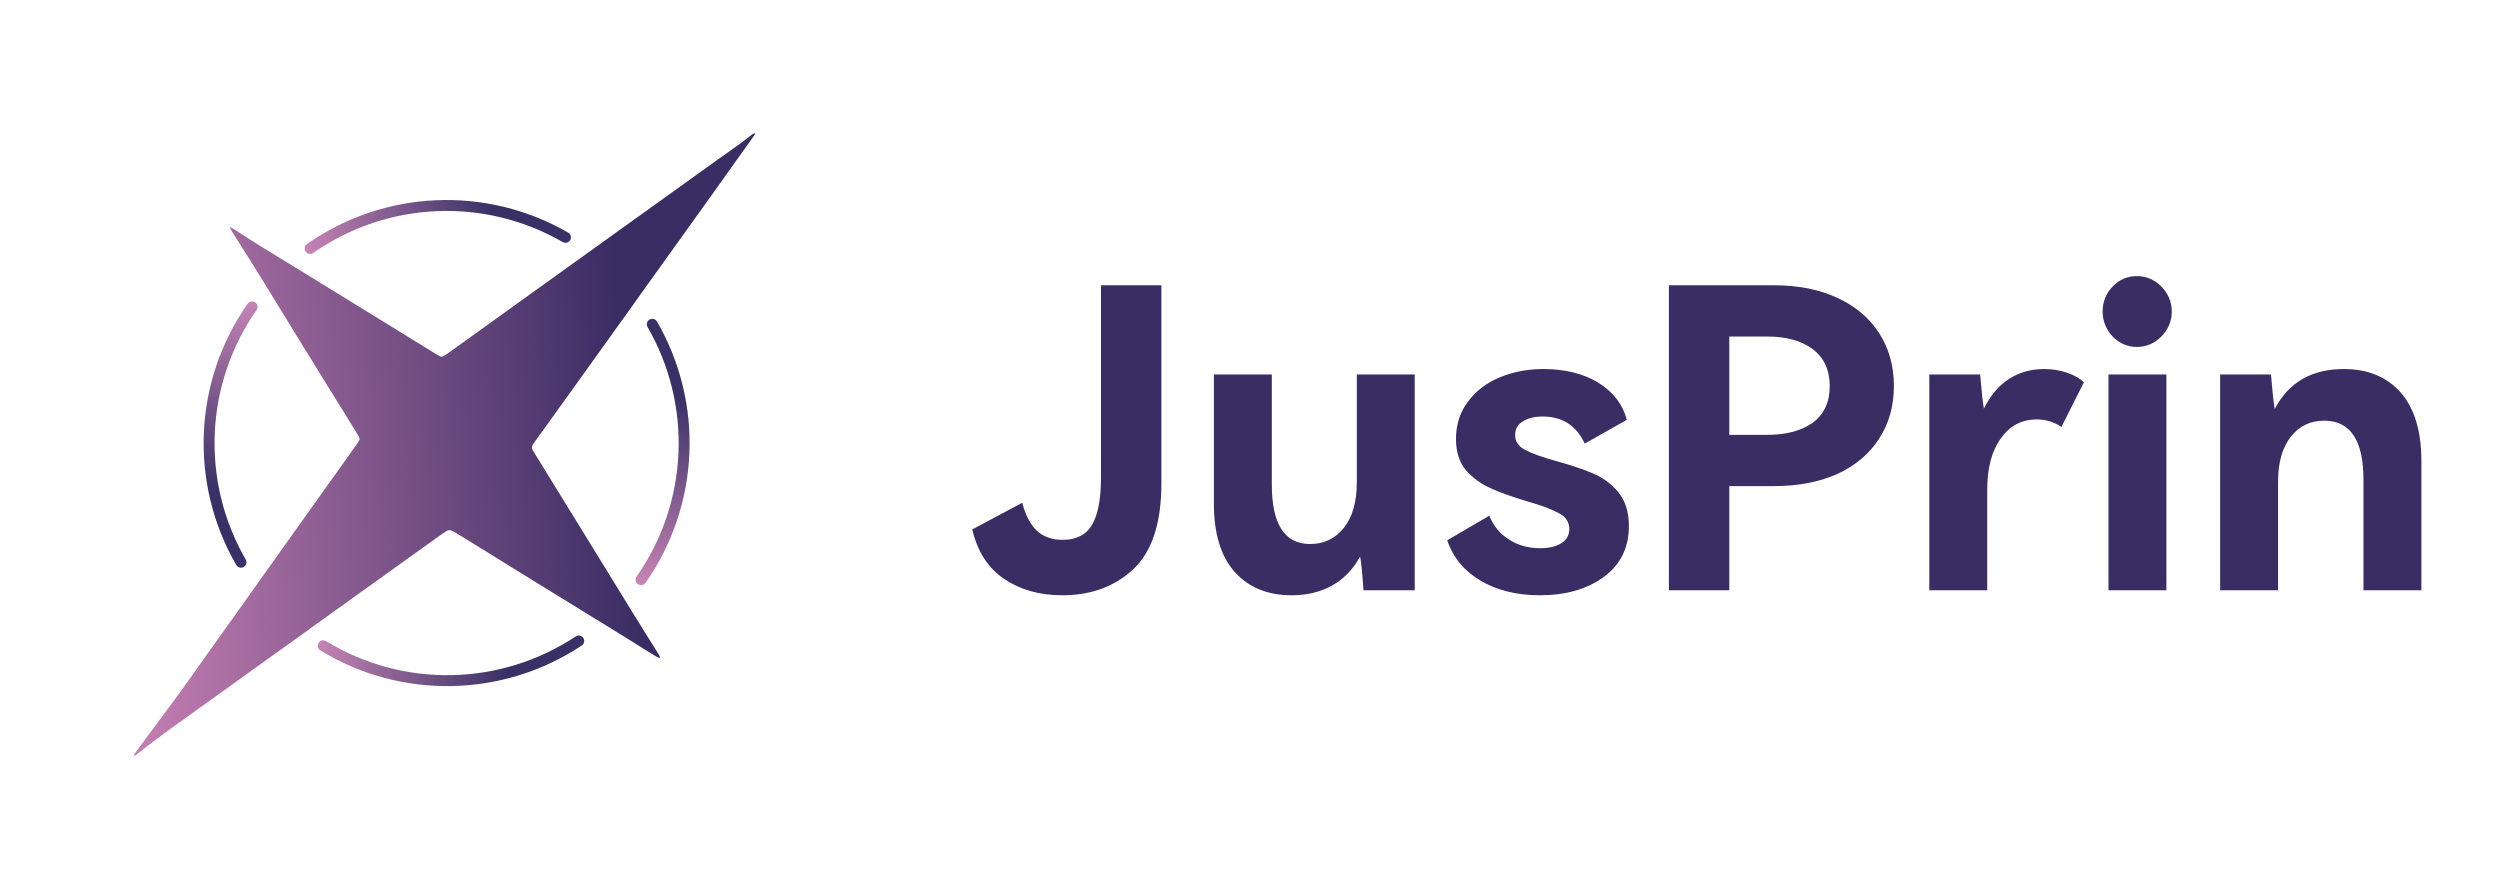
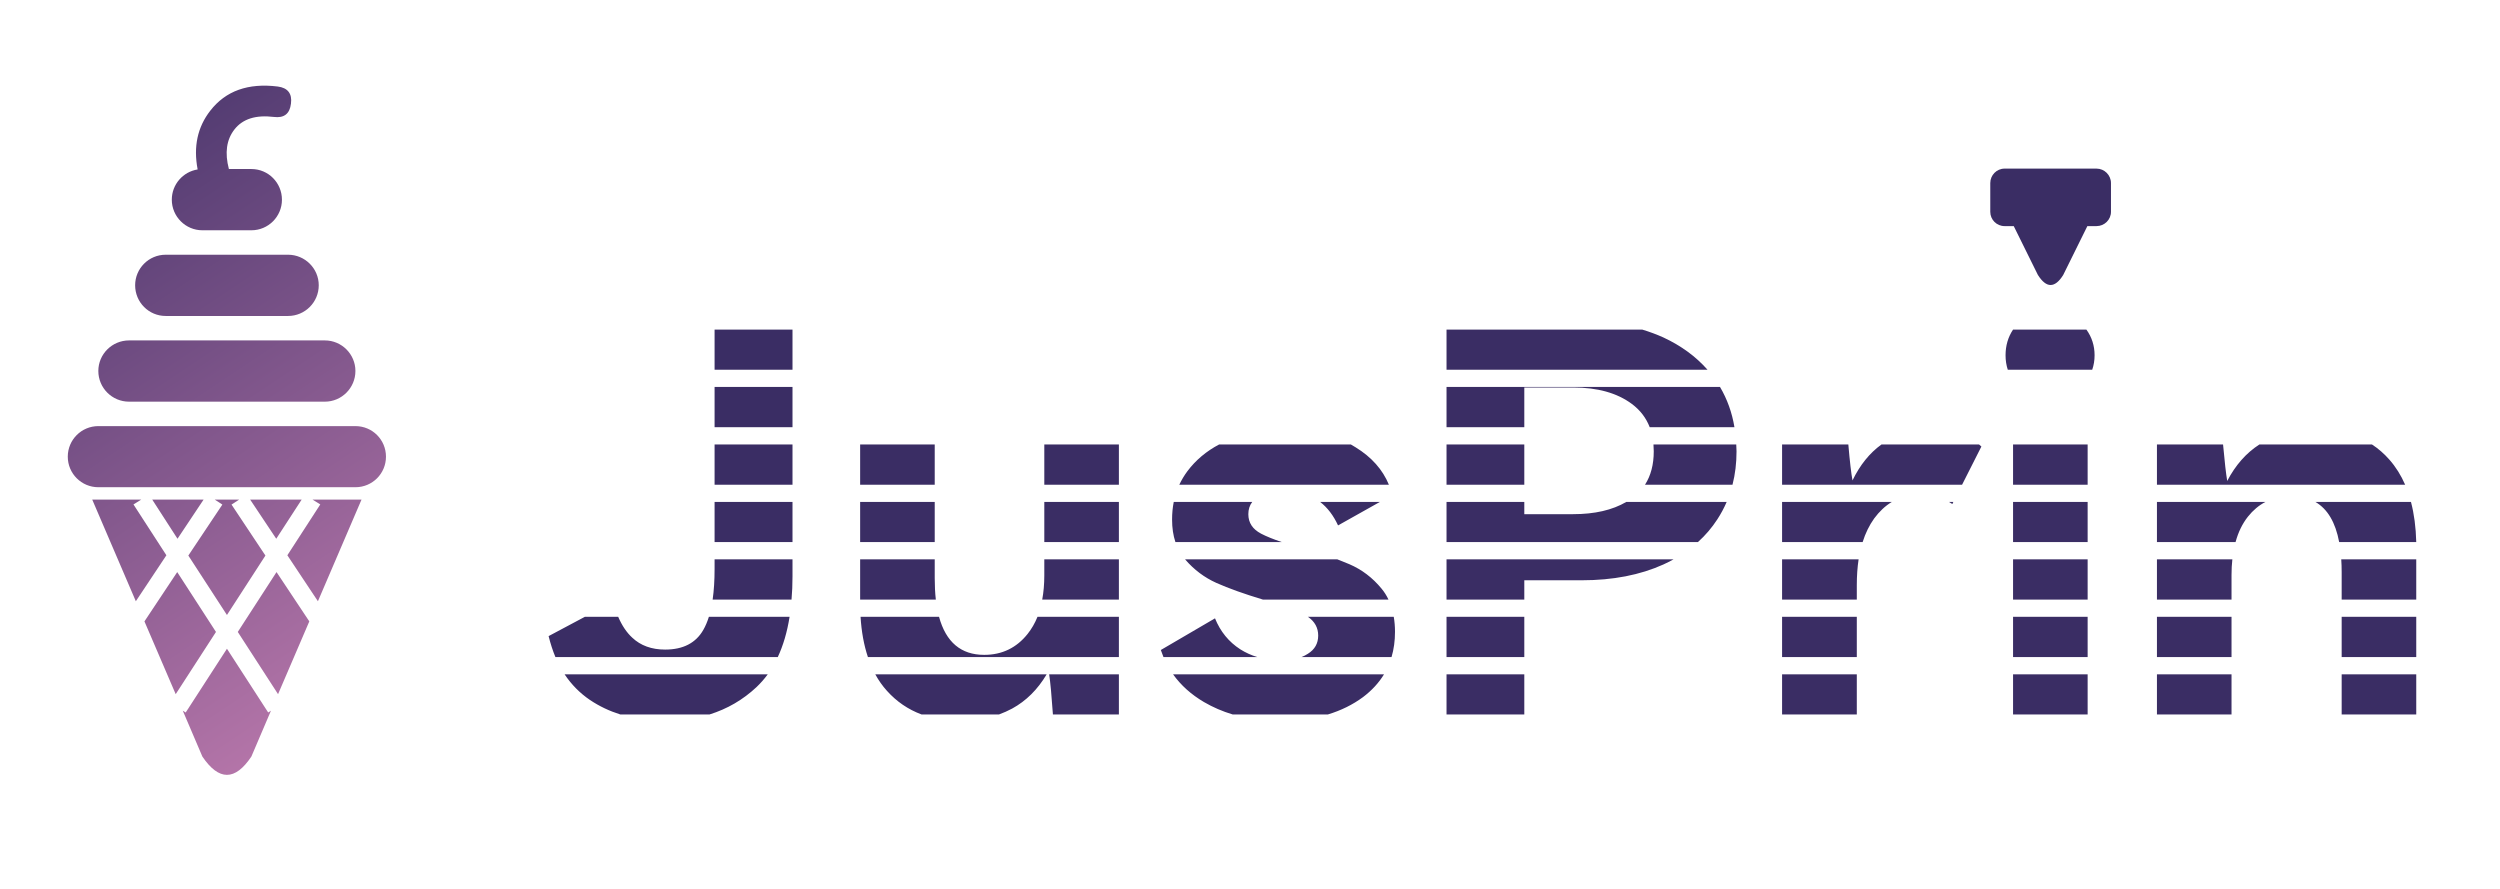
- <svg xmlns="http://www.w3.org/2000/svg" xmlns:xlink="http://www.w3.org/1999/xlink" width="180" height="64" viewBox="0 0 180 64">
+ <svg xmlns="http://www.w3.org/2000/svg" width="180" height="64" viewBox="0 0 180 64">
  <defs>
-     <linearGradient xlink:href="#linearGradient22" id="linearGradient23" x1="132.628" y1="84.004" x2="32.046" y2="91.222" gradientUnits="userSpaceOnUse" gradientTransform="matrix(3.779528,0,0,3.779528,55.08825,125.9802)" />
-     <linearGradient id="linearGradient22">
-       <stop style="stop-color:#3a2d64;stop-opacity:1;" offset="0" />
-       <stop style="stop-color:#ce84b7;stop-opacity:1;" offset="1" />
+     <linearGradient id="g" gradientUnits="userSpaceOnUse" x1="-1.29" y1="5.12" x2="33.96" y2="57.99">
+       <stop offset="0" stop-color="#3A2D64" />
+       <stop offset="1" stop-color="#CE84B7" />
    </linearGradient>
-     <linearGradient xlink:href="#linearGradient13" id="linearGradient14" x1="141.892" y1="80.503" x2="134.536" y2="115.86" gradientUnits="userSpaceOnUse" gradientTransform="matrix(3.779528,0,0,3.779528,55.08825,125.9802)" />
-     <linearGradient id="linearGradient13">
-       <stop style="stop-color:#393166;stop-opacity:1;" offset="0" />
-       <stop style="stop-color:#c986b6;stop-opacity:1;" offset="1" />
-     </linearGradient>
-     <linearGradient xlink:href="#linearGradient13" id="linearGradient17" gradientUnits="userSpaceOnUse" x1="141.892" y1="80.503" x2="134.536" y2="115.86" gradientTransform="matrix(3.779528,0,0,3.779528,-809.1143,-799.6058)" />
-     <linearGradient xlink:href="#linearGradient13" id="linearGradient18" gradientUnits="userSpaceOnUse" gradientTransform="matrix(3.778662,0,0,3.780413,111.8502,-741.7778)" x1="141.892" y1="80.503" x2="134.536" y2="115.86" />
-     <linearGradient xlink:href="#linearGradient13" id="linearGradient19" gradientUnits="userSpaceOnUse" gradientTransform="matrix(3.779528,0,0,3.779528,-839.6417,-768.8368)" x1="141.892" y1="80.503" x2="134.536" y2="115.86" />
  </defs>
-   <g transform="translate(4.000,4.000) scale(0.875)">
-     <g transform="matrix(0.1182492,0,0,0.1182492,-18.91749,-22.8237)" style="display:inline">
-       <path style="display:inline;fill:url(#linearGradient23);stroke-width:3.78" d="m 214.43,679.834 c 0,-0.192 1.34,-2.127 2.978,-4.299 1.638,-2.173 5.239,-7.024 8.004,-10.782 2.764,-3.757 8.106,-10.961 11.871,-16.007 3.765,-5.047 8.112,-10.962 9.66,-13.145 1.548,-2.183 4.272,-5.993 6.053,-8.467 1.781,-2.474 6.529,-9.141 10.551,-14.817 4.022,-5.675 8.213,-11.569 9.315,-13.097 1.101,-1.528 3.484,-4.862 5.295,-7.408 1.811,-2.547 5.031,-7.051 7.155,-10.01 2.124,-2.959 4.577,-6.393 5.45,-7.632 0.873,-1.238 3.373,-4.755 5.556,-7.814 2.183,-3.059 5.338,-7.511 7.011,-9.893 1.673,-2.382 4.105,-5.791 5.404,-7.576 1.299,-1.785 3.782,-5.269 5.519,-7.743 1.737,-2.474 4.867,-6.879 6.955,-9.79 5.918,-8.246 10.504,-14.679 13.957,-19.579 1.743,-2.474 4.92,-6.939 7.059,-9.922 2.139,-2.983 5.493,-7.686 7.454,-10.451 1.96,-2.765 7.118,-9.968 11.463,-16.007 9.211,-12.805 10.452,-14.652 10.452,-15.553 0,-0.741 -1.2,-2.999 -3.406,-6.408 -1.583,-2.445 -3.307,-5.234 -7.771,-12.568 -1.595,-2.619 -4.361,-7.084 -6.148,-9.922 -4.21,-6.687 -11.441,-18.403 -16.004,-25.929 -1.985,-3.274 -4.563,-7.441 -5.731,-9.26 -1.167,-1.819 -3.591,-5.748 -5.387,-8.731 -1.795,-2.983 -4.831,-7.924 -6.746,-10.98 -1.915,-3.056 -4.297,-6.925 -5.293,-8.599 -0.997,-1.673 -3.027,-5.007 -4.511,-7.408 -1.484,-2.401 -3.751,-6.092 -5.037,-8.202 -4.778,-7.842 -11.198,-18.101 -16.393,-26.194 -5.015,-7.814 -7.797,-12.411 -7.797,-12.886 0,-0.264 0.149,-0.342 0.44,-0.231 0.808,0.31 5.023,2.967 12.789,8.061 2.547,1.671 6.595,4.223 8.996,5.671 2.401,1.449 5.497,3.35 6.879,4.225 1.382,0.875 6.085,3.754 10.451,6.397 4.366,2.643 9.426,5.733 11.245,6.867 1.819,1.134 5.45,3.375 8.07,4.981 18.773,11.512 37.253,22.878 45.376,27.908 17.302,10.715 20.957,12.97 25.929,16.001 2.983,1.818 7.686,4.713 10.451,6.432 2.765,1.719 5.395,3.239 5.844,3.377 1.488,0.457 1.604,0.385 15.058,-9.34 14.229,-10.286 45.703,-32.903 64.426,-46.295 5.021,-3.591 11.748,-8.416 14.949,-10.722 3.201,-2.306 11.238,-8.078 17.859,-12.826 6.621,-4.749 15.491,-11.119 19.712,-14.156 4.22,-3.037 15.174,-10.893 24.342,-17.458 9.168,-6.565 18.157,-13.01 19.976,-14.322 14.47,-10.435 19.557,-14.073 25.718,-18.396 6.31,-4.427 8.438,-6.011 14.261,-10.614 1.613,-1.275 2.618,-1.599 2.618,-0.842 0,0.228 -1.538,2.52 -3.418,5.093 -1.88,2.573 -5.362,7.444 -7.739,10.825 -2.377,3.38 -8.656,12.191 -13.955,19.579 -5.299,7.388 -12.691,17.719 -16.427,22.958 -6.217,8.718 -17.02,23.794 -20.288,28.31 -2.705,3.74 -13.479,18.743 -14.503,20.197 -0.581,0.825 -2.712,3.821 -4.736,6.659 -2.024,2.838 -4.654,6.529 -5.845,8.202 -1.191,1.673 -4.307,6.019 -6.924,9.657 -2.617,3.638 -6.588,9.174 -8.825,12.303 -7.064,9.883 -15.042,21.009 -21.439,29.898 -5.758,8.002 -8.304,11.546 -21.948,30.559 -2.82,3.929 -5.92,8.22 -6.891,9.535 -3.251,4.405 -3.269,4.151 0.75,10.565 1.097,1.751 4.812,7.768 8.255,13.37 11.012,17.919 23.243,37.785 27.124,44.053 2.072,3.347 7.311,11.86 11.641,18.918 4.33,7.058 9.269,15.094 10.974,17.859 1.705,2.765 4.152,6.753 5.439,8.864 1.286,2.11 4.102,6.664 6.258,10.119 2.156,3.456 4.856,7.801 6.001,9.657 1.145,1.856 3.546,5.696 5.337,8.534 4.708,7.462 5.015,7.986 5.015,8.546 0,1.076 -1.996,0.063 -10.37,-5.266 -7.59,-4.83 -31.439,-19.589 -41.753,-25.839 -3.129,-1.896 -7.415,-4.54 -9.525,-5.876 -2.11,-1.336 -5.503,-3.424 -7.541,-4.639 -2.037,-1.215 -6.978,-4.25 -10.98,-6.743 -4.002,-2.493 -8.348,-5.172 -9.657,-5.954 -1.31,-0.782 -4.941,-3.027 -8.07,-4.988 -3.129,-1.962 -8.07,-5.017 -10.98,-6.79 -2.91,-1.773 -6.817,-4.197 -8.682,-5.387 -1.865,-1.19 -5.436,-3.392 -7.938,-4.894 -2.501,-1.501 -6.988,-4.257 -9.971,-6.125 -9.42,-5.896 -10.058,-6.205 -12.036,-5.834 -0.57,0.107 -2.42,1.252 -4.829,2.989 -2.148,1.549 -6.524,4.68 -9.726,6.957 -3.201,2.278 -10.762,7.693 -16.801,12.035 -6.039,4.342 -14.076,10.109 -17.859,12.817 -13.434,9.615 -14.852,10.631 -17.992,12.895 -7.15,5.155 -20.464,14.719 -25.797,18.532 -3.129,2.237 -7.117,5.115 -8.864,6.396 -1.746,1.281 -5.675,4.091 -8.731,6.245 -3.056,2.154 -7.223,5.13 -9.26,6.613 -2.037,1.483 -6.443,4.657 -9.79,7.053 -3.347,2.396 -8.705,6.244 -11.906,8.551 -17.151,12.361 -43.703,31.396 -47.228,33.858 -5.743,4.01 -22.812,16.848 -27.019,20.32 -1.769,1.46 -2.879,1.912 -2.879,1.172 z" />
-       <path style="display:inline;fill:none;fill-opacity:1;stroke:url(#linearGradient14);stroke-width:7.604;stroke-linecap:round;stroke-dasharray:none;stroke-dashoffset:0;stroke-opacity:1" d="m 575.215,380.01 a 165.499,165.499 0 0 1 -7.757,177.676" />
-       <path style="display:inline;fill:none;fill-opacity:1;stroke:url(#linearGradient17);stroke-width:7.604;stroke-linecap:round;stroke-dasharray:none;stroke-dashoffset:0;stroke-opacity:1" d="m -288.988,-545.576 a 165.499,165.499 0 0 1 -7.757,177.676" transform="scale(-1)" />
-       <path style="display:inline;fill:none;fill-opacity:1;stroke:url(#linearGradient18);stroke-width:7.604;stroke-linecap:round;stroke-dasharray:none;stroke-dashoffset:0;stroke-opacity:1" d="m 631.857,-487.689 a 165.461,165.537 0 0 1 -7.756,177.717" transform="matrix(0.05905285,0.9982549,-0.9980599,0.06226118,0,0)" />
-       <path style="display:inline;fill:none;fill-opacity:1;stroke:url(#linearGradient19);stroke-width:7.604;stroke-linecap:round;stroke-dasharray:none;stroke-dashoffset:0;stroke-opacity:1" d="m -319.515,-514.807 a 165.499,165.499 0 0 1 -7.757,177.676" transform="matrix(0,-1,-1,0,0,0)" />
-     </g>
-   </g>
-   <g transform="translate(70.000,42.500) scale(30.000)">
-     <path fill="#3A2D64" d="M0.0 -0.146 0.12 -0.21Q0.132 -0.165 0.155 -0.143Q0.179 -0.121 0.217 -0.121Q0.267 -0.121 0.288 -0.158Q0.309 -0.194 0.309 -0.271V-0.732H0.454V-0.257Q0.454 -0.114 0.387 -0.051Q0.32 0.012 0.216 0.012Q0.135 0.012 0.077 -0.027Q0.019 -0.066 0.0 -0.146Z M0.923 -0.518H1.062V0.0H0.939Q0.935 -0.06 0.931 -0.081Q0.905 -0.034 0.863 -0.011Q0.821 0.012 0.767 0.012Q0.68 0.012 0.63 -0.044Q0.58 -0.1 0.58 -0.208V-0.518H0.719V-0.254Q0.719 -0.111 0.811 -0.111Q0.861 -0.111 0.892 -0.15Q0.923 -0.189 0.923 -0.259Z M1.362 0.012Q1.28 0.012 1.22 -0.023Q1.161 -0.058 1.14 -0.12L1.241 -0.179Q1.256 -0.142 1.288 -0.122Q1.32 -0.101 1.363 -0.101Q1.395 -0.101 1.414 -0.113Q1.433 -0.125 1.433 -0.147Q1.433 -0.172 1.408 -0.185Q1.383 -0.199 1.33 -0.214Q1.277 -0.23 1.244 -0.245Q1.21 -0.26 1.185 -0.288Q1.161 -0.317 1.161 -0.363Q1.161 -0.415 1.19 -0.453Q1.218 -0.491 1.266 -0.511Q1.314 -0.531 1.371 -0.531Q1.449 -0.531 1.503 -0.498Q1.557 -0.464 1.571 -0.409L1.47 -0.352Q1.44 -0.417 1.369 -0.417Q1.339 -0.417 1.321 -0.405Q1.303 -0.394 1.303 -0.373Q1.303 -0.349 1.327 -0.337Q1.351 -0.324 1.402 -0.31Q1.456 -0.295 1.491 -0.28Q1.526 -0.265 1.551 -0.235Q1.576 -0.204 1.576 -0.154Q1.576 -0.077 1.517 -0.033Q1.457 0.012 1.362 0.012Z M1.924 -0.732Q2.011 -0.732 2.076 -0.702Q2.141 -0.672 2.176 -0.618Q2.212 -0.563 2.212 -0.49Q2.212 -0.418 2.176 -0.363Q2.141 -0.309 2.076 -0.279Q2.011 -0.25 1.924 -0.25H1.817V0.0H1.672V-0.732ZM1.908 -0.373Q1.976 -0.373 2.017 -0.402Q2.058 -0.432 2.058 -0.49Q2.058 -0.548 2.017 -0.579Q1.976 -0.609 1.908 -0.609H1.817V-0.373Z M2.668 -0.499 2.614 -0.392Q2.588 -0.41 2.555 -0.41Q2.501 -0.41 2.469 -0.365Q2.436 -0.32 2.436 -0.241V0.0H2.297V-0.518H2.419Q2.424 -0.458 2.428 -0.436Q2.451 -0.483 2.488 -0.507Q2.525 -0.531 2.572 -0.531Q2.602 -0.531 2.628 -0.522Q2.654 -0.513 2.668 -0.499Z M2.713 -0.669Q2.713 -0.704 2.737 -0.729Q2.761 -0.754 2.795 -0.754Q2.829 -0.754 2.854 -0.729Q2.879 -0.703 2.879 -0.669Q2.879 -0.635 2.854 -0.609Q2.829 -0.584 2.795 -0.584Q2.762 -0.584 2.737 -0.609Q2.713 -0.635 2.713 -0.669ZM2.866 0.0H2.727V-0.518H2.866Z M3.478 -0.31V0.0H3.339V-0.265Q3.339 -0.407 3.245 -0.407Q3.195 -0.407 3.165 -0.369Q3.134 -0.33 3.134 -0.26V0.0H2.995V-0.518H3.117Q3.122 -0.457 3.126 -0.435Q3.176 -0.531 3.292 -0.531Q3.378 -0.531 3.428 -0.475Q3.478 -0.418 3.478 -0.31Z" />
-   </g>
+   <path fill="url(#g)" d="M7.08 30.68H25.59C26.81 30.68 27.79 31.66 27.79 32.88C27.79 34.1 26.81 35.08 25.59 35.08H7.08C5.87 35.08 4.88 34.1 4.88 32.88C4.88 31.66 5.87 30.68 7.08 30.68ZM9.29 24.51H23.39C24.6 24.51 25.59 25.5 25.59 26.71C25.59 27.93 24.6 28.92 23.39 28.92H9.29C8.07 28.92 7.08 27.93 7.08 26.71C7.08 25.5 8.07 24.51 9.29 24.51ZM11.93 18.34H20.74C21.96 18.34 22.95 19.33 22.95 20.54C22.95 21.76 21.96 22.75 20.74 22.75H11.93C10.71 22.75 9.73 21.76 9.73 20.54C9.73 19.33 10.71 18.34 11.93 18.34ZM16.48 12.17H18.1C19.32 12.17 20.3 13.16 20.3 14.38C20.3 15.59 19.32 16.58 18.1 16.58H14.57C13.36 16.58 12.37 15.59 12.37 14.38C12.37 13.28 13.17 12.37 14.23 12.2Q13.76 9.74 15.14 7.97Q16.8 5.83 20 6.23Q20.54 6.3 20.78 6.61Q21.02 6.92 20.95 7.46Q20.82 8.56 19.72 8.42Q17.77 8.18 16.88 9.32Q16.02 10.42 16.48 12.17ZM13.16 51.17 13.37 51.3 16.34 46.71 19.31 51.3 19.51 51.17 18.1 54.47Q17.22 55.79 16.34 55.79Q15.46 55.79 14.57 54.47ZM19.11 40 16.34 44.28 13.56 40 16.01 36.33 15.46 35.97H17.22L16.67 36.33ZM20.02 49.98 17.12 45.5 19.91 41.19 22.27 44.74ZM10.4 44.74 12.76 41.19 15.55 45.5 12.65 49.98ZM6.64 35.97H10.17L9.61 36.32L11.98 39.98L9.78 43.29ZM22.89 43.29 20.69 39.98 23.06 36.32 22.5 35.97H26.03ZM12.78 38.79 10.96 35.97H14.66ZM19.89 38.79 18.01 35.97H21.72Z" />
+   <path fill="#3A2D64" d="M113.27 37.02Q115.59 37.02 117.09 36.14H124.32Q124.04 36.79 123.65 37.39Q123.06 38.3 122.25 39.03H104.15V36.14H109.75V37.02ZM118.24 23.73Q119.04 23.97 119.77 24.3Q121.68 25.19 122.94 26.62H104.15V23.73ZM144.33 12.14H150.95C151.52 12.14 151.99 12.61 151.99 13.18V15.25C151.99 15.82 151.52 16.28 150.95 16.28H150.29L148.55 19.8Q148.1 20.52 147.64 20.52Q147.19 20.52 146.73 19.8L144.99 16.28H144.33C143.76 16.28 143.3 15.82 143.3 15.25V13.18C143.3 12.61 143.76 12.14 144.33 12.14ZM170.78 32Q171.47 32.45 172.04 33.1Q172.72 33.87 173.17 34.9H155.3V32H160.06Q160.23 33.88 160.36 34.63Q161.25 32.92 162.68 32ZM80.56 44.41V47.31H62.49Q62.06 46.03 61.96 44.41H67.61Q68.36 47.15 70.86 47.15Q72.79 47.15 73.99 45.64Q74.42 45.1 74.7 44.41ZM87.78 32H97.26Q97.44 32.1 97.61 32.21Q99.33 33.27 100 34.9H84.91Q85.15 34.39 85.49 33.93Q86.39 32.73 87.78 32ZM142.66 32.15 141.27 34.9H128.31V32H133.08Q133.24 33.85 133.38 34.59Q134.19 32.92 135.47 32H142.49Q142.58 32.07 142.66 32.15ZM123.84 27.86Q124.62 29.18 124.88 30.76H118.78Q118.39 29.75 117.49 29.08Q115.9 27.9 113.27 27.9H109.75V30.76H104.15V27.86ZM39.5 45.8 42.11 44.41H44.51Q44.92 45.36 45.52 45.91Q46.43 46.77 47.89 46.77Q49.83 46.77 50.64 45.35Q50.87 44.95 51.04 44.41H56.85Q56.59 46.05 56 47.31H39.99Q39.7 46.61 39.5 45.8ZM84.46 48.55H99.65Q99.09 49.47 98.14 50.19Q97.03 51.01 95.61 51.44H88.75Q87.65 51.11 86.69 50.55Q85.31 49.74 84.46 48.55ZM44.66 51.44Q43.48 51.07 42.48 50.4Q41.39 49.66 40.65 48.55H55.28Q54.91 49.05 54.47 49.47Q53.01 50.84 51.09 51.44ZM99.97 43.17H90.93Q88.88 42.55 87.58 41.97Q86.29 41.39 85.34 40.29Q85.33 40.28 85.33 40.27H96.28Q96.75 40.45 97.15 40.62Q98.5 41.2 99.47 42.38Q99.77 42.74 99.97 43.17ZM109.75 43.17H104.15V40.27H120.5Q120.14 40.47 119.77 40.64Q117.25 41.78 113.89 41.78H109.75ZM71.93 51.44H66.35Q64.9 50.9 63.86 49.74Q63.38 49.21 63.02 48.55H75.36Q74.39 50.19 72.87 51.02Q72.42 51.26 71.93 51.44ZM128.31 36.14H136.21Q135.5 36.57 134.94 37.33Q134.41 38.07 134.11 39.03H128.31ZM155.3 36.14H163.11Q162.4 36.51 161.85 37.2Q161.25 37.96 160.96 39.03H155.3ZM144.4 25.58Q144.4 24.54 144.94 23.73H150.22Q150.81 24.55 150.81 25.58Q150.81 26.13 150.64 26.62H144.56Q144.4 26.13 144.4 25.58ZM118.44 34.9Q119.07 33.92 119.07 32.5Q119.07 32.24 119.05 32H125.01Q125.03 32.25 125.03 32.5Q125.03 33.77 124.74 34.9ZM173.59 36.14Q173.93 37.43 173.97 39.03H168.42Q168.02 36.9 166.71 36.14ZM84.51 36.14H90.16Q89.88 36.51 89.88 37.02Q89.88 37.95 90.81 38.43Q91.37 38.72 92.29 39.03H84.63Q84.39 38.31 84.39 37.41Q84.39 36.74 84.51 36.14ZM94.17 44.41H100.35Q100.44 44.92 100.44 45.49Q100.44 46.47 100.19 47.31H93.7Q93.96 47.21 94.17 47.07Q94.91 46.61 94.91 45.76Q94.91 44.92 94.17 44.41ZM51.31 43.17Q51.45 42.2 51.45 40.97V40.27H57.06V41.51Q57.06 42.38 56.99 43.17ZM57.06 23.73V26.62H51.45V23.73ZM51.45 30.76V27.86H57.06V30.76ZM51.45 34.9V32H57.06V34.9ZM51.45 39.03V36.14H57.06V39.03ZM109.75 32V34.9H104.15V32ZM109.75 47.31H104.15V44.41H109.75ZM104.15 48.55H109.75V51.44H104.15ZM80.56 43.17H75.04Q75.19 42.37 75.19 41.43V40.27H80.56ZM133.69 43.17H128.31V40.27H133.82Q133.69 41.13 133.69 42.13ZM67.38 43.17H61.93V40.27H67.3V41.62Q67.3 42.46 67.38 43.17ZM160.73 40.27Q160.67 40.8 160.67 41.39V43.17H155.3V40.27ZM173.97 40.27V43.17H168.6V41.2Q168.6 40.71 168.57 40.27ZM133.69 47.31H128.31V44.41H133.69ZM173.97 47.31H168.6V44.41H173.97ZM128.31 48.55H133.69V51.44H128.31ZM168.6 48.55H173.97V51.44H168.6ZM61.93 32H67.3V34.9H61.93ZM75.19 32H80.56V34.9H75.19ZM75.19 36.14H80.56V39.03H75.19ZM150.31 43.17H144.94V40.27H150.31ZM144.94 32H150.31V34.9H144.94ZM61.93 36.14H67.3V39.03H61.93ZM144.94 36.14H150.31V39.03H144.94ZM150.31 47.31H144.94V44.41H150.31ZM150.31 51.44H144.94V48.55H150.31ZM160.67 47.31H155.3V44.41H160.67ZM155.3 48.55H160.67V51.44H155.3ZM75.81 51.44Q75.67 49.42 75.54 48.55H80.56V51.44ZM90.53 47.31H83.77Q83.67 47.06 83.58 46.8L87.48 44.52Q88.06 45.95 89.3 46.75Q89.87 47.11 90.53 47.31ZM95.05 36.14H99.35L96.34 37.83Q95.84 36.75 95.05 36.14ZM140.33 36.14H140.64L140.57 36.29Q140.45 36.21 140.33 36.14Z" />
</svg>
